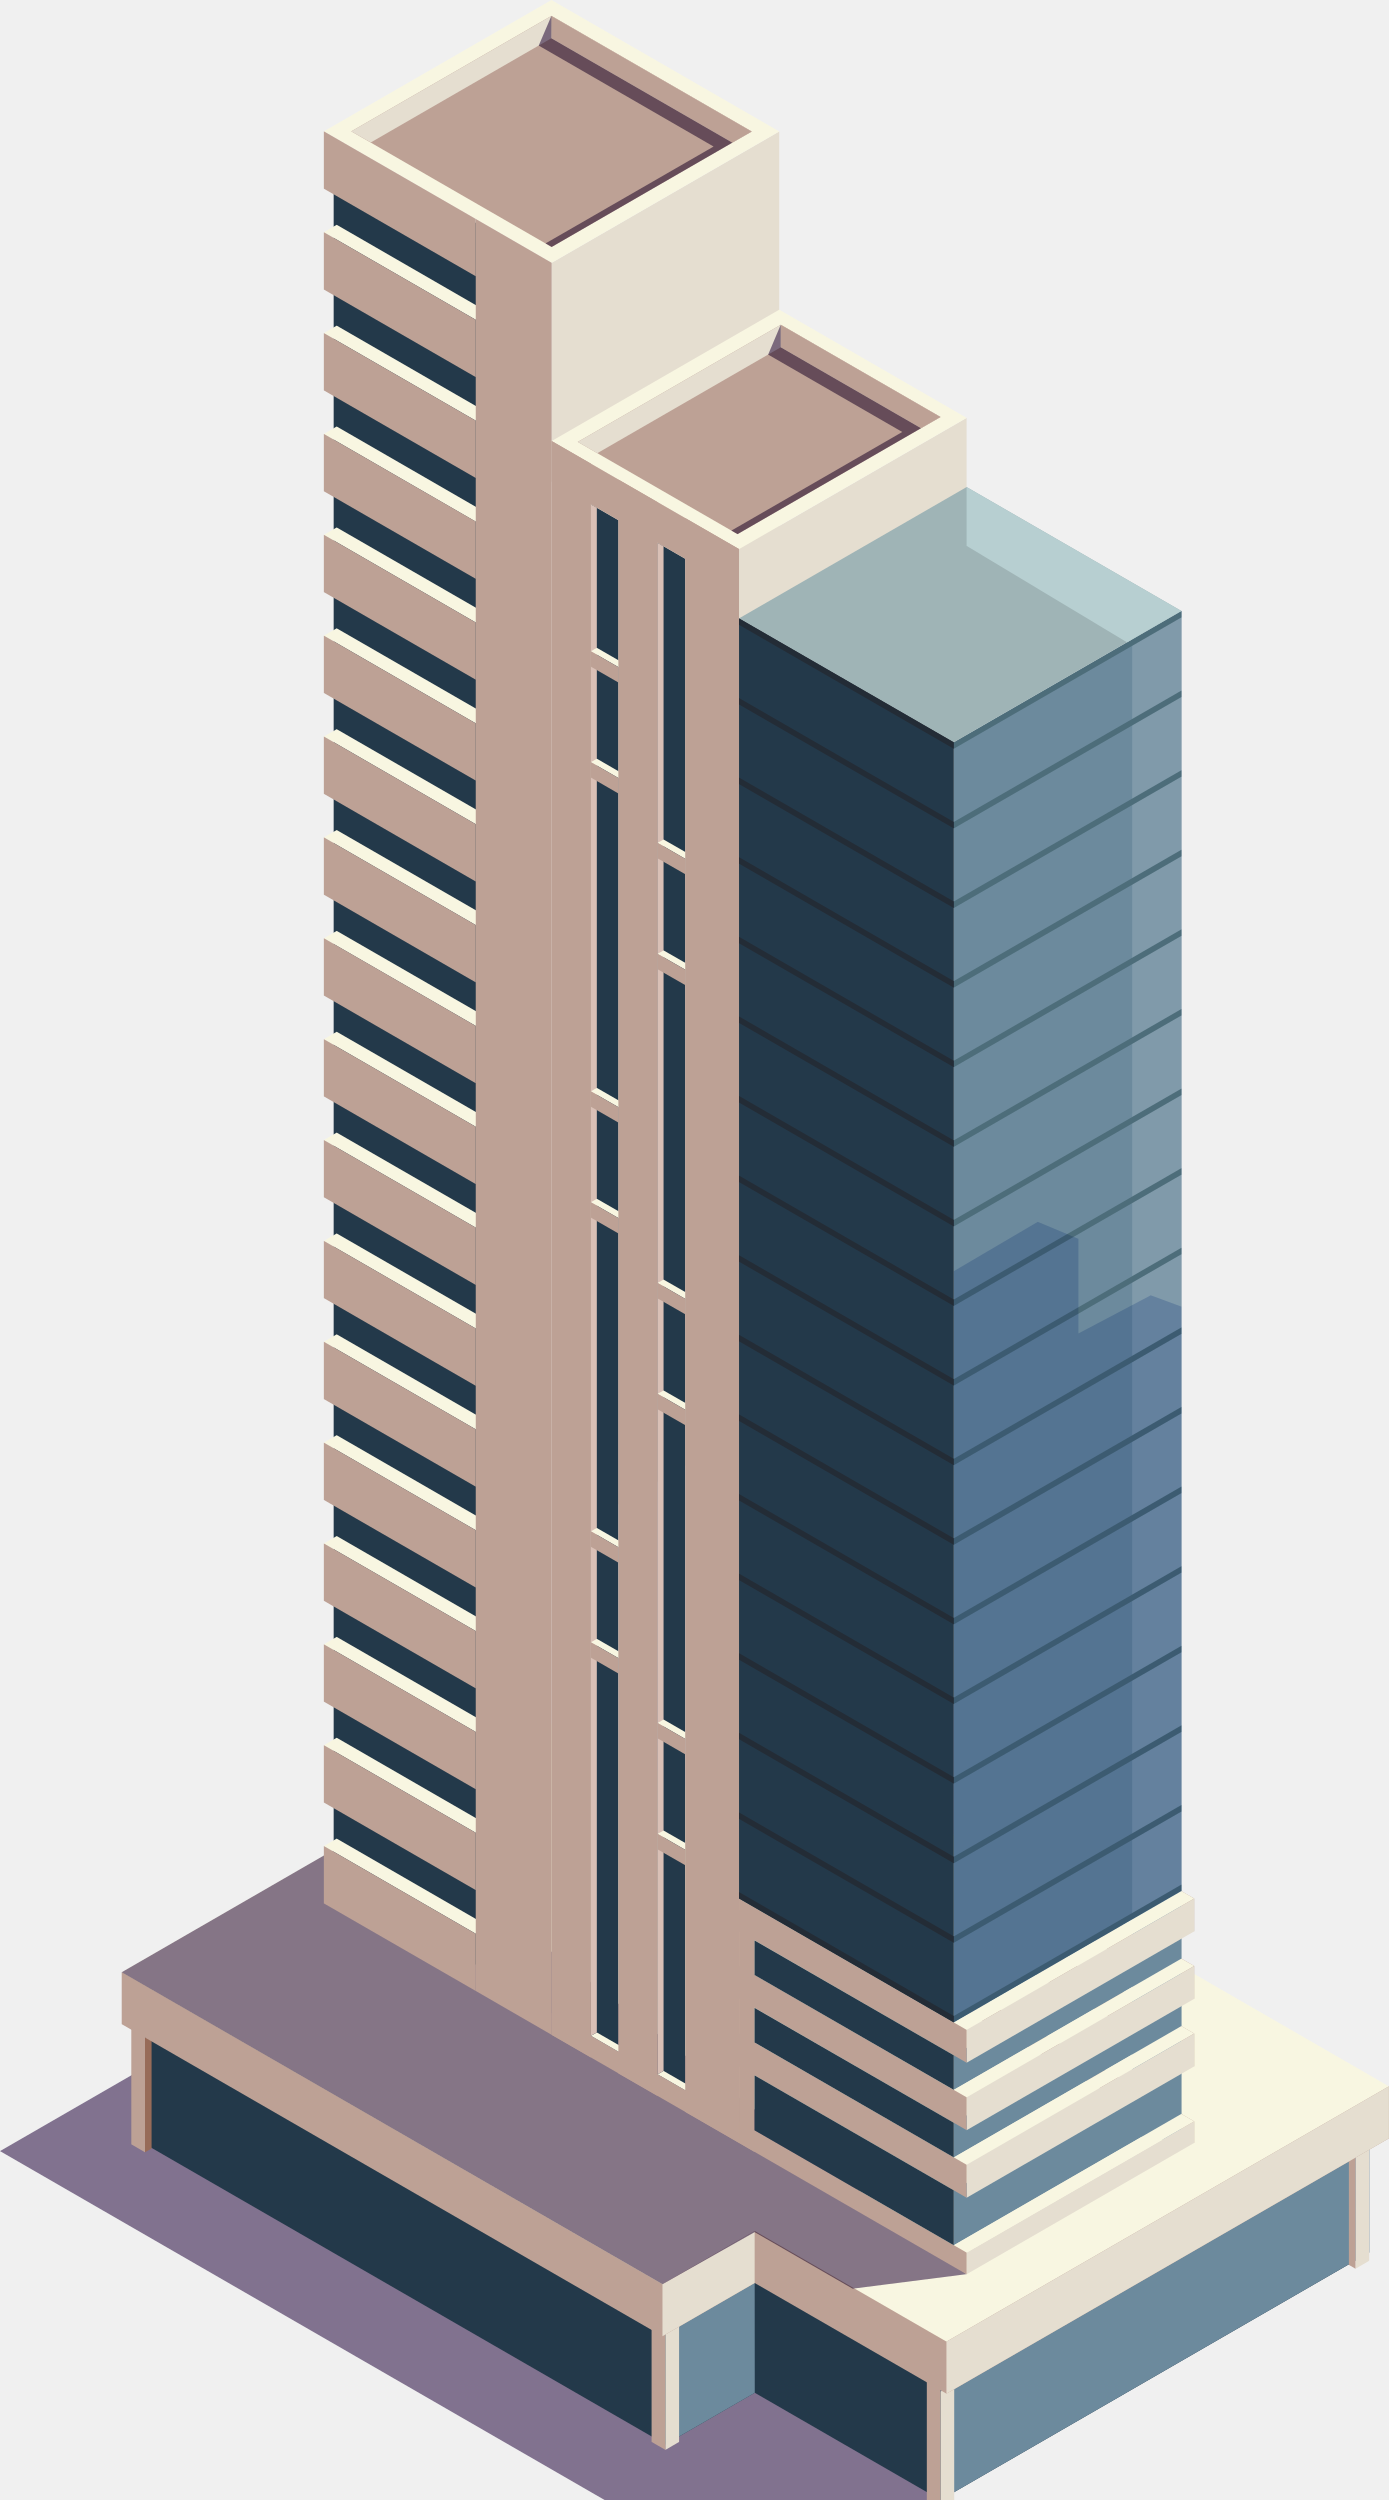
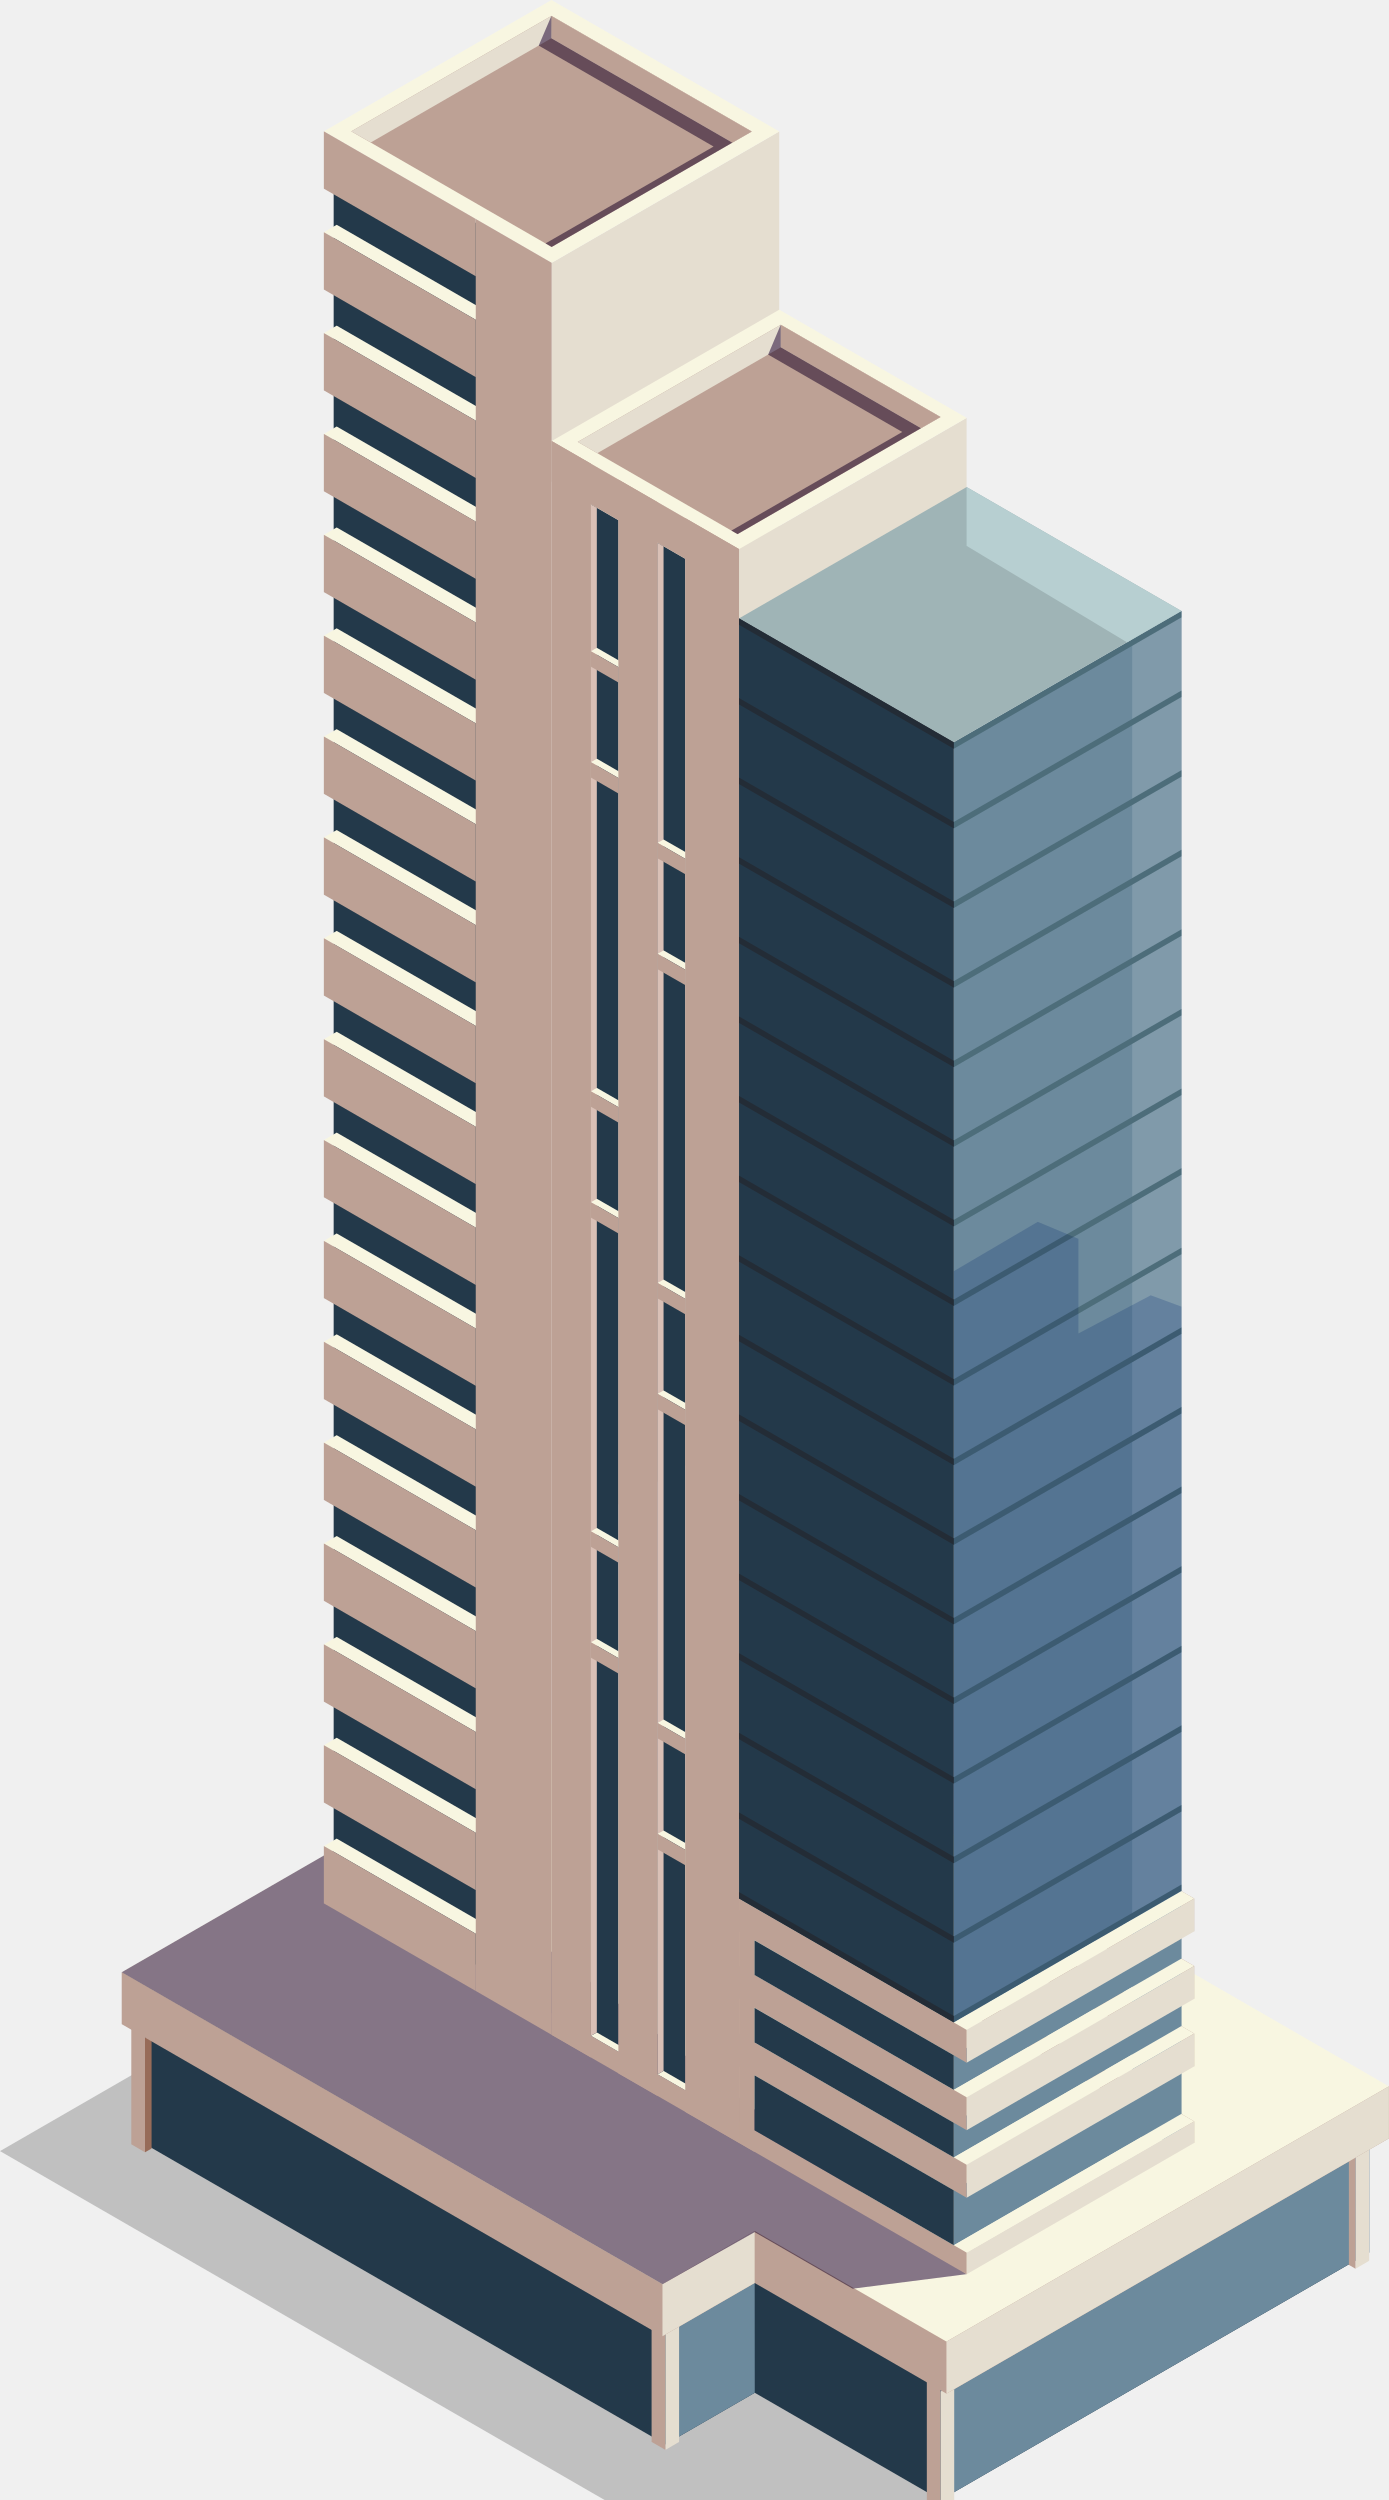
<svg xmlns="http://www.w3.org/2000/svg" width="155" height="279" viewBox="0 0 155 279" fill="none">
  <g clip-path="url(#clip0_204_26467)">
    <g style="mix-blend-mode:multiply">
-       <path d="M104.962 279H67.472L0 240.062L30.656 222.373L90.752 252.737L104.962 279Z" fill="#897998" />
+       <path d="M104.962 279H67.472L0 240.062L30.656 222.373L90.752 252.737L104.962 279Z" fill="rgb(0,0,0,0.2)" />
    </g>
    <path d="M97.37 239.569L15.785 221.026V239.052L74.258 272.795L84.232 267.035L104.962 279L152.798 251.39V233.364L97.37 239.569Z" fill="#23394A" />
    <path d="M16.182 240.194L14.654 239.305V226.305L16.182 227.183V240.194Z" fill="#BDA195" />
    <path d="M16.182 240.194L16.916 239.773V226.99L16.182 227.423V240.194Z" fill="#976B58" />
    <path d="M104.962 279V262.02L84.219 251.293L84.232 267.035L74.258 272.795V251.293L152.798 238.102V251.39L104.962 279Z" fill="#6C8A9D" />
    <path d="M74.258 273.408L75.786 272.518V259.519L74.258 260.397V273.408Z" fill="#E5DED0" />
    <path d="M74.257 273.408L72.718 272.518V258.629L74.257 259.519V273.408Z" fill="#BDA195" />
    <path d="M151.27 253.194L152.798 252.304V239.292L151.27 240.182V253.194Z" fill="#E5DED0" />
    <path d="M104.962 279.914L106.49 279.024V266.013L104.962 266.903V279.914Z" fill="#E5DED0" />
    <path d="M104.962 279.914L103.434 279.024V265.135L104.962 266.013V279.914Z" fill="#BDA195" />
    <path d="M151.27 253.194L150.536 252.761V239.99L151.27 240.411V253.194Z" fill="#BDA195" />
    <path d="M97.791 239.232L13.584 220.088V225.896L73.933 260.722L84.22 254.781L105.623 267.131L155 238.643V232.835L97.791 239.232Z" fill="#BDA195" />
    <path d="M73.933 254.913L13.584 220.088L62.96 191.6L123.309 226.425L73.933 254.913Z" fill="#F8F6E1" />
    <path d="M105.623 261.323L45.274 226.497L94.651 198.009L155 232.835L105.623 261.323Z" fill="#F8F6E1" />
    <path d="M73.933 254.913V260.721L84.219 254.781V248.973L73.933 254.913Z" fill="#E5DED0" />
    <path d="M105.623 261.323V267.131L155 238.643V232.834L105.623 261.323Z" fill="#E5DED0" />
    <g style="mix-blend-mode:multiply">
      <path d="M107.873 253.795L95.156 255.418L84.22 249.105L73.933 254.913L13.584 220.1L42.784 203.24L107.873 253.795Z" fill="#897998" />
    </g>
    <path d="M86.963 14.671L61.565 29.33V172.191L86.963 157.532V14.671Z" fill="#E5DED0" />
    <path d="M61.54 0L36.142 14.659L61.564 29.33L86.963 14.671L61.54 0Z" fill="#F8F6E1" />
    <path d="M39.198 14.659L61.541 1.768L83.895 14.671L61.565 27.562L39.198 14.659Z" fill="#BDA195" />
    <path d="M107.873 46.634L82.475 61.281V204.154L107.873 189.495V46.634Z" fill="#E5DED0" />
    <path d="M86.963 34.561L61.565 49.22L82.475 61.281L107.873 46.635L86.963 34.561Z" fill="#F8F6E1" />
    <path d="M64.476 49.316L87.131 36.244L104.962 46.538L82.307 59.609L64.476 49.316Z" fill="#BDA195" />
    <path d="M83.895 14.683L81.729 15.922L61.528 4.269L41.376 15.898L39.198 14.659L61.528 1.78L83.895 14.683Z" fill="#E5DED0" />
    <path d="M61.528 1.78V4.269L81.729 15.922L83.895 14.683L61.528 1.78Z" fill="#BDA195" />
    <g style="mix-blend-mode:multiply">
      <path d="M61.54 1.768L60.121 5.087L79.635 16.354L60.879 27.165L61.564 27.562L81.729 15.921L61.528 4.269L61.54 1.768Z" fill="#897998" />
    </g>
    <path d="M104.962 46.538L102.784 47.788L87.131 38.757L66.654 50.578L64.476 49.316L87.131 36.244L104.962 46.538Z" fill="#E5DED0" />
    <path d="M87.131 36.244V38.757L102.784 47.788L104.962 46.538L87.131 36.244Z" fill="#BDA195" />
    <g style="mix-blend-mode:multiply">
      <path d="M87.131 36.244L85.724 39.575L100.691 48.209L81.621 59.213L82.307 59.609L102.784 47.788L87.131 38.757V36.244Z" fill="#897998" />
    </g>
    <path d="M133.271 236.743L107.873 222.084V224.501L133.271 239.148V236.743Z" fill="#BDA195" />
    <path d="M133.271 226.942L107.873 212.283V215.951L133.271 230.61V226.942Z" fill="#BDA195" />
    <path d="M133.271 219.403L107.873 204.744V208.423L133.271 223.07V219.403Z" fill="#BDA195" />
    <path d="M133.271 211.875L107.873 197.216V200.884L133.271 215.542V211.875Z" fill="#BDA195" />
    <path d="M109.606 199.477L107.873 198.479V224.501L109.606 225.499V199.477Z" fill="#BDA195" />
    <path d="M131.84 68.184L106.441 82.843V225.704L131.84 211.045V68.184Z" fill="#6C8A9D" />
    <path d="M131.84 68.184L126.353 67.378V238.294L131.84 239.1V68.184Z" fill="#809AAA" />
    <path d="M131.84 210.323L106.441 224.982V225.704L131.84 211.045V210.323Z" fill="#4D6D7A" />
    <path d="M131.84 201.437L106.441 216.095V216.817L131.84 202.17V201.437Z" fill="#4D6D7A" />
    <path d="M131.84 192.55L106.441 207.209V207.942L131.84 193.283V192.55Z" fill="#4D6D7A" />
    <path d="M131.84 183.675L106.441 198.334V199.056L131.84 184.397V183.675Z" fill="#4D6D7A" />
    <path d="M131.84 174.789L106.441 189.447V190.169L131.84 175.51V174.789Z" fill="#4D6D7A" />
    <path d="M131.84 165.902L106.441 180.561V181.282L131.84 166.635V165.902Z" fill="#4D6D7A" />
    <path d="M131.84 157.015L106.441 171.674V172.408L131.84 157.749V157.015Z" fill="#4D6D7A" />
    <path d="M131.84 148.14L106.441 162.799V163.521L131.84 148.862V148.14Z" fill="#4D6D7A" />
    <path d="M131.84 139.253L106.441 153.912V154.634L131.84 139.975V139.253Z" fill="#4D6D7A" />
    <path d="M131.84 130.367L106.441 145.026V145.747L131.84 131.1V130.367Z" fill="#4D6D7A" />
    <path d="M131.84 121.492L106.441 136.139V136.873L131.84 122.214V121.492Z" fill="#4D6D7A" />
    <path d="M131.84 112.605L106.441 127.264V127.986L131.84 113.327V112.605Z" fill="#4D6D7A" />
    <path d="M131.84 103.719L106.441 118.378V119.099L131.84 104.44V103.719Z" fill="#4D6D7A" />
    <path d="M131.84 94.832L106.441 109.491V110.224L131.84 95.566V94.832Z" fill="#4D6D7A" />
    <path d="M131.84 85.957L106.441 100.604V101.337L131.84 86.679V85.957Z" fill="#4D6D7A" />
    <path d="M131.84 77.07L106.441 91.729V92.451L131.84 77.792V77.07Z" fill="#4D6D7A" />
    <path d="M131.84 68.184L106.441 82.843V83.564L131.84 68.905V68.184Z" fill="#4D6D7A" />
    <path d="M107.873 54.355L82.475 69.013L106.442 82.843L131.84 68.184L107.873 54.355Z" fill="#9FB4B6" />
    <path d="M107.873 54.355V60.92L125.776 71.683L131.84 68.184L107.873 54.355Z" fill="#B7CFD1" />
    <path d="M131.84 214.712L106.441 229.371V233.231L131.84 218.585V214.712Z" fill="#6C8A9D" />
    <path d="M131.84 222.252L106.441 236.899V240.771L131.84 226.113V222.252Z" fill="#6C8A9D" />
    <path d="M131.84 229.78L106.441 244.439V250.572L131.84 235.913V229.78Z" fill="#6C8A9D" />
    <path d="M107.873 251.39L133.271 236.743V239.148L107.873 253.807V251.39Z" fill="#E5DED0" />
    <path d="M106.441 250.572L131.84 235.913L133.271 236.743L107.873 251.39L106.441 250.572Z" fill="#F8F6E1" />
    <path d="M106.441 240.771L131.84 226.112L133.271 226.942L107.873 241.589L106.441 240.771Z" fill="#F8F6E1" />
    <path d="M106.441 233.231L131.84 218.584L133.271 219.402L107.873 234.061L106.441 233.231Z" fill="#F8F6E1" />
    <path d="M106.441 225.704L131.84 211.045L133.271 211.875L107.873 226.534L106.441 225.704Z" fill="#F8F6E1" />
    <path d="M107.873 241.589L133.271 226.942V230.61L107.873 245.269V241.589Z" fill="#E5DED0" />
    <path d="M107.873 234.061L133.271 219.402V223.07L107.873 237.729V234.061Z" fill="#E5DED0" />
    <path d="M107.873 226.533L133.271 211.875V215.542L107.873 230.201V226.533Z" fill="#E5DED0" />
    <path d="M76.471 62.363L73.391 60.584V231.5L76.471 233.279V62.363Z" fill="#23394A" />
    <path d="M77.133 232.895L74.053 231.115L73.391 231.5L76.471 233.28L77.133 232.895Z" fill="#F8F6E1" />
    <path d="M74.053 60.968V231.115L73.391 231.5V60.584L74.053 60.968Z" fill="#D9C0B6" />
    <path d="M77.133 206.054L74.053 204.287L73.391 204.659L76.471 206.439L77.133 206.054Z" fill="#F8F6E1" />
    <path d="M77.133 193.68L74.053 191.9L73.391 192.285L76.471 194.065L77.133 193.68Z" fill="#F8F6E1" />
    <path d="M77.133 156.943L74.053 155.175L73.391 155.548L76.471 157.327L77.133 156.943Z" fill="#F8F6E1" />
    <path d="M77.133 144.569L74.053 142.801L73.391 143.174L76.471 144.953L77.133 144.569Z" fill="#F8F6E1" />
    <path d="M77.133 107.831L74.053 106.063L73.391 106.448L76.471 108.216L77.133 107.831Z" fill="#F8F6E1" />
    <path d="M77.133 95.457L74.053 93.689L73.391 94.062L76.471 95.842L77.133 95.457Z" fill="#F8F6E1" />
    <path d="M69.012 58.058L65.944 56.291V227.195L69.012 228.974V58.058Z" fill="#23394A" />
    <path d="M69.674 228.59L66.606 226.822L65.944 227.195L69.012 228.975L69.674 228.59Z" fill="#F8F6E1" />
    <path d="M66.606 56.663V226.822L65.944 227.195V56.291L66.606 56.663Z" fill="#D9C0B6" />
    <path d="M69.674 184.661L66.606 182.894L65.944 183.278L69.012 185.046L69.674 184.661Z" fill="#F8F6E1" />
    <path d="M69.674 172.287L66.606 170.52L65.944 170.892L69.012 172.672L69.674 172.287Z" fill="#F8F6E1" />
    <path d="M69.674 135.549L66.606 133.782L65.944 134.167L69.012 135.934L69.674 135.549Z" fill="#F8F6E1" />
    <path d="M69.674 123.175L66.606 121.408L65.944 121.793L69.012 123.56L69.674 123.175Z" fill="#F8F6E1" />
    <path d="M69.674 86.45L66.606 84.67L65.944 85.055L69.012 86.823L69.674 86.45Z" fill="#F8F6E1" />
    <path d="M69.674 74.064L66.606 72.296L65.944 72.681L69.012 74.449L69.674 74.064Z" fill="#F8F6E1" />
    <path d="M65.944 229.612L61.565 227.087V49.22L65.944 51.745V229.612Z" fill="#BDA195" />
    <path d="M73.391 233.917L69.012 231.392V53.525L73.391 56.05V233.917Z" fill="#BDA195" />
    <path d="M82.475 239.148L76.471 235.685V57.818L82.475 61.281V239.148Z" fill="#BDA195" />
    <path d="M82.475 236.743L61.565 224.669V227.087L82.475 239.148V236.743Z" fill="#BDA195" />
    <path d="M82.475 61.281L61.565 49.22V53.753L82.475 65.827V61.281Z" fill="#BDA195" />
    <path d="M73.391 204.659L76.471 206.439V208.159L73.391 206.391V204.659Z" fill="#BDA195" />
    <path d="M73.391 192.285L76.471 194.065V195.785L73.391 194.005V192.285Z" fill="#BDA195" />
    <path d="M65.944 183.278L69.012 185.046V186.766L65.944 184.998V183.278Z" fill="#BDA195" />
    <path d="M65.944 170.892L69.012 172.672V174.391L65.944 172.624V170.892Z" fill="#BDA195" />
    <path d="M73.391 155.548L76.471 157.328V159.047L73.391 157.279V155.548Z" fill="#BDA195" />
    <path d="M73.391 143.174L76.471 144.954V146.673L73.391 144.905V143.174Z" fill="#BDA195" />
    <path d="M65.944 134.167L69.012 135.935V137.654L65.944 135.887V134.167Z" fill="#BDA195" />
    <path d="M65.944 121.792L69.012 123.56V125.28L65.944 123.512V121.792Z" fill="#BDA195" />
    <path d="M73.391 106.448L76.471 108.216V109.936L73.391 108.168V106.448Z" fill="#BDA195" />
    <path d="M73.391 94.062L76.471 95.842V97.561L73.391 95.794V94.062Z" fill="#BDA195" />
    <path d="M65.944 85.055L69.012 86.823V88.555L65.944 86.775V85.055Z" fill="#BDA195" />
    <path d="M65.944 72.681L69.012 74.449V76.168L65.944 74.401V72.681Z" fill="#BDA195" />
    <path d="M107.873 251.39L82.475 236.743V239.148L107.873 253.807V251.39Z" fill="#BDA195" />
    <path d="M107.873 241.589L82.475 226.942V230.61L107.873 245.269V241.589Z" fill="#BDA195" />
    <path d="M107.873 234.061L82.475 219.402V223.07L107.873 237.729V234.061Z" fill="#BDA195" />
    <path d="M107.873 226.533L82.475 211.875V215.542L107.873 230.201V226.533Z" fill="#BDA195" />
    <path d="M84.208 214.135L82.475 213.125V239.148L84.208 240.158V214.135Z" fill="#BDA195" />
    <path d="M106.442 82.843L82.475 69.014V211.875L106.442 225.704V82.843Z" fill="#23394A" />
    <path d="M106.441 229.371L84.207 216.552V220.412L106.441 233.231V229.371Z" fill="#23394A" />
    <path d="M106.441 236.899L84.207 224.08V227.94L106.441 240.771V236.899Z" fill="#23394A" />
    <path d="M106.441 244.439L84.207 231.608V237.741L106.441 250.572V244.439Z" fill="#23394A" />
    <path d="M54.189 219.895L37.237 210.107V15.729L54.189 25.506V219.895Z" fill="#23394A" />
    <path d="M54.526 214.977L37.574 205.188L36.142 206.018L53.094 215.807L54.526 214.977Z" fill="#F8F6E1" />
    <path d="M54.526 203.721L37.574 193.933L36.142 194.762L53.094 204.539L54.526 203.721Z" fill="#F8F6E1" />
    <path d="M54.526 192.466L37.574 182.677L36.142 183.507L53.094 193.284L54.526 192.466Z" fill="#F8F6E1" />
    <path d="M54.526 181.21L37.574 171.421L36.142 172.251L53.094 182.028L54.526 181.21Z" fill="#F8F6E1" />
    <path d="M54.526 169.954L37.574 160.166L36.142 160.995L53.094 170.772L54.526 169.954Z" fill="#F8F6E1" />
    <path d="M54.526 158.698L37.574 148.91L36.142 149.739L53.094 159.516L54.526 158.698Z" fill="#F8F6E1" />
    <path d="M54.526 147.431L37.574 137.654L36.142 138.484L53.094 148.261L54.526 147.431Z" fill="#F8F6E1" />
    <path d="M54.526 136.175L37.574 126.398L36.142 127.228L53.094 137.005L54.526 136.175Z" fill="#F8F6E1" />
    <path d="M54.526 124.919L37.574 115.143L36.142 115.972L53.094 125.749L54.526 124.919Z" fill="#F8F6E1" />
    <path d="M54.526 113.663L37.574 103.887L36.142 104.716L53.094 114.493L54.526 113.663Z" fill="#F8F6E1" />
    <path d="M54.526 102.408L37.574 92.631L36.142 93.449L53.094 103.238L54.526 102.408Z" fill="#F8F6E1" />
    <path d="M54.526 91.152L37.574 81.376L36.142 82.193L53.094 91.982L54.526 91.152Z" fill="#F8F6E1" />
    <path d="M54.526 79.896L37.574 70.12L36.142 70.937L53.094 80.726L54.526 79.896Z" fill="#F8F6E1" />
    <path d="M54.526 68.641L37.574 58.864L36.142 59.682L53.094 69.471L54.526 68.641Z" fill="#F8F6E1" />
    <path d="M54.526 57.385L37.574 47.596L36.142 48.426L53.094 58.215L54.526 57.385Z" fill="#F8F6E1" />
    <path d="M54.526 46.13L37.574 36.341L36.142 37.171L53.094 46.947L54.526 46.13Z" fill="#F8F6E1" />
    <path d="M54.526 34.874L37.574 25.085L36.142 25.915L53.094 35.691L54.526 34.874Z" fill="#F8F6E1" />
    <path d="M61.565 29.33L53.094 24.436V222.192L61.565 227.087V29.33Z" fill="#BDA195" />
    <path d="M53.094 24.435L36.142 14.659V21.056L53.094 30.833V24.435Z" fill="#BDA195" />
    <path d="M53.094 35.691L36.142 25.915V32.312L53.094 42.089V35.691Z" fill="#BDA195" />
    <path d="M53.094 46.947L36.142 37.17V43.568L53.094 53.344V46.947Z" fill="#BDA195" />
    <path d="M53.094 58.203L36.142 48.426V54.824L53.094 64.6V58.203Z" fill="#BDA195" />
    <path d="M53.094 69.47L36.142 59.682V66.079L53.094 75.856V69.47Z" fill="#BDA195" />
    <path d="M53.094 80.726L36.142 70.938V77.335L53.094 87.112V80.726Z" fill="#BDA195" />
    <path d="M53.094 91.982L36.142 82.193V88.591L53.094 98.379V91.982Z" fill="#BDA195" />
    <path d="M53.094 103.237L36.142 93.449V99.846L53.094 109.635V103.237Z" fill="#BDA195" />
    <path d="M53.094 114.493L36.142 104.705V111.102L53.094 120.891V114.493Z" fill="#BDA195" />
    <path d="M53.094 125.749L36.142 115.973V122.358L53.094 132.147V125.749Z" fill="#BDA195" />
    <path d="M53.094 137.005L36.142 127.228V133.613L53.094 143.402V137.005Z" fill="#BDA195" />
    <path d="M53.094 148.26L36.142 138.484V144.869L53.094 154.658V148.26Z" fill="#BDA195" />
    <path d="M53.094 159.516L36.142 149.74V156.137L53.094 165.914V159.516Z" fill="#BDA195" />
    <path d="M53.094 170.772L36.142 160.995V167.393L53.094 177.169V170.772Z" fill="#BDA195" />
    <path d="M53.094 182.028L36.142 172.251V178.648L53.094 188.425V182.028Z" fill="#BDA195" />
    <path d="M53.094 193.283L36.142 183.507V189.904L53.094 199.681V193.283Z" fill="#BDA195" />
    <path d="M53.094 204.539L36.142 194.763V201.16L53.094 210.937V204.539Z" fill="#BDA195" />
    <path d="M53.094 215.807L36.142 206.018V212.416L53.094 222.192V215.807Z" fill="#BDA195" />
    <g style="mix-blend-mode:multiply">
      <path d="M131.84 145.819L128.423 144.557L120.35 148.814V138.255L115.814 136.355L106.441 141.863V225.704L131.84 211.045V145.819Z" fill="#C7D6ED" />
    </g>
    <path d="M82.475 211.153L106.442 224.982V225.704L82.475 211.874V211.153Z" fill="#232C36" />
    <path d="M82.475 202.266L106.442 216.095V216.817L82.475 202.988V202.266Z" fill="#232C36" />
    <path d="M82.475 193.379L106.442 207.209V207.942L82.475 194.101V193.379Z" fill="#232C36" />
    <path d="M82.475 184.493L106.442 198.334V199.055L82.475 185.226V184.493Z" fill="#232C36" />
    <path d="M82.475 175.618L106.442 189.447V190.169L82.475 176.34V175.618Z" fill="#232C36" />
    <path d="M82.475 166.731L106.442 180.561V181.282L82.475 167.453V166.731Z" fill="#232C36" />
    <path d="M82.475 157.845L106.442 171.674V172.407L82.475 158.578V157.845Z" fill="#232C36" />
    <path d="M82.475 148.958L106.442 162.799V163.521L82.475 149.692V148.958Z" fill="#232C36" />
    <path d="M82.475 140.083L106.442 153.912V154.634L82.475 140.805V140.083Z" fill="#232C36" />
    <path d="M82.475 131.196L106.442 145.025V145.747L82.475 131.918V131.196Z" fill="#232C36" />
    <path d="M82.475 122.31L106.442 136.139V136.872L82.475 123.043V122.31Z" fill="#232C36" />
    <path d="M82.475 113.435L106.442 127.264V127.986L82.475 114.157V113.435Z" fill="#232C36" />
    <path d="M82.475 104.548L106.442 118.377V119.099L82.475 105.27V104.548Z" fill="#232C36" />
    <path d="M82.475 95.662L106.442 109.491V110.224L82.475 96.383V95.662Z" fill="#232C36" />
    <path d="M82.475 86.775L106.442 100.604V101.338L82.475 87.508V86.775Z" fill="#232C36" />
    <path d="M82.475 77.9L106.442 91.73V92.451L82.475 78.622V77.9Z" fill="#232C36" />
    <path d="M82.475 69.014L106.442 82.843V83.564L82.475 69.735V69.014Z" fill="#232C36" />
  </g>
  <defs>
    <clipPath id="clip0_204_26467">
      <rect width="155" height="279" fill="white" />
    </clipPath>
  </defs>
</svg>
